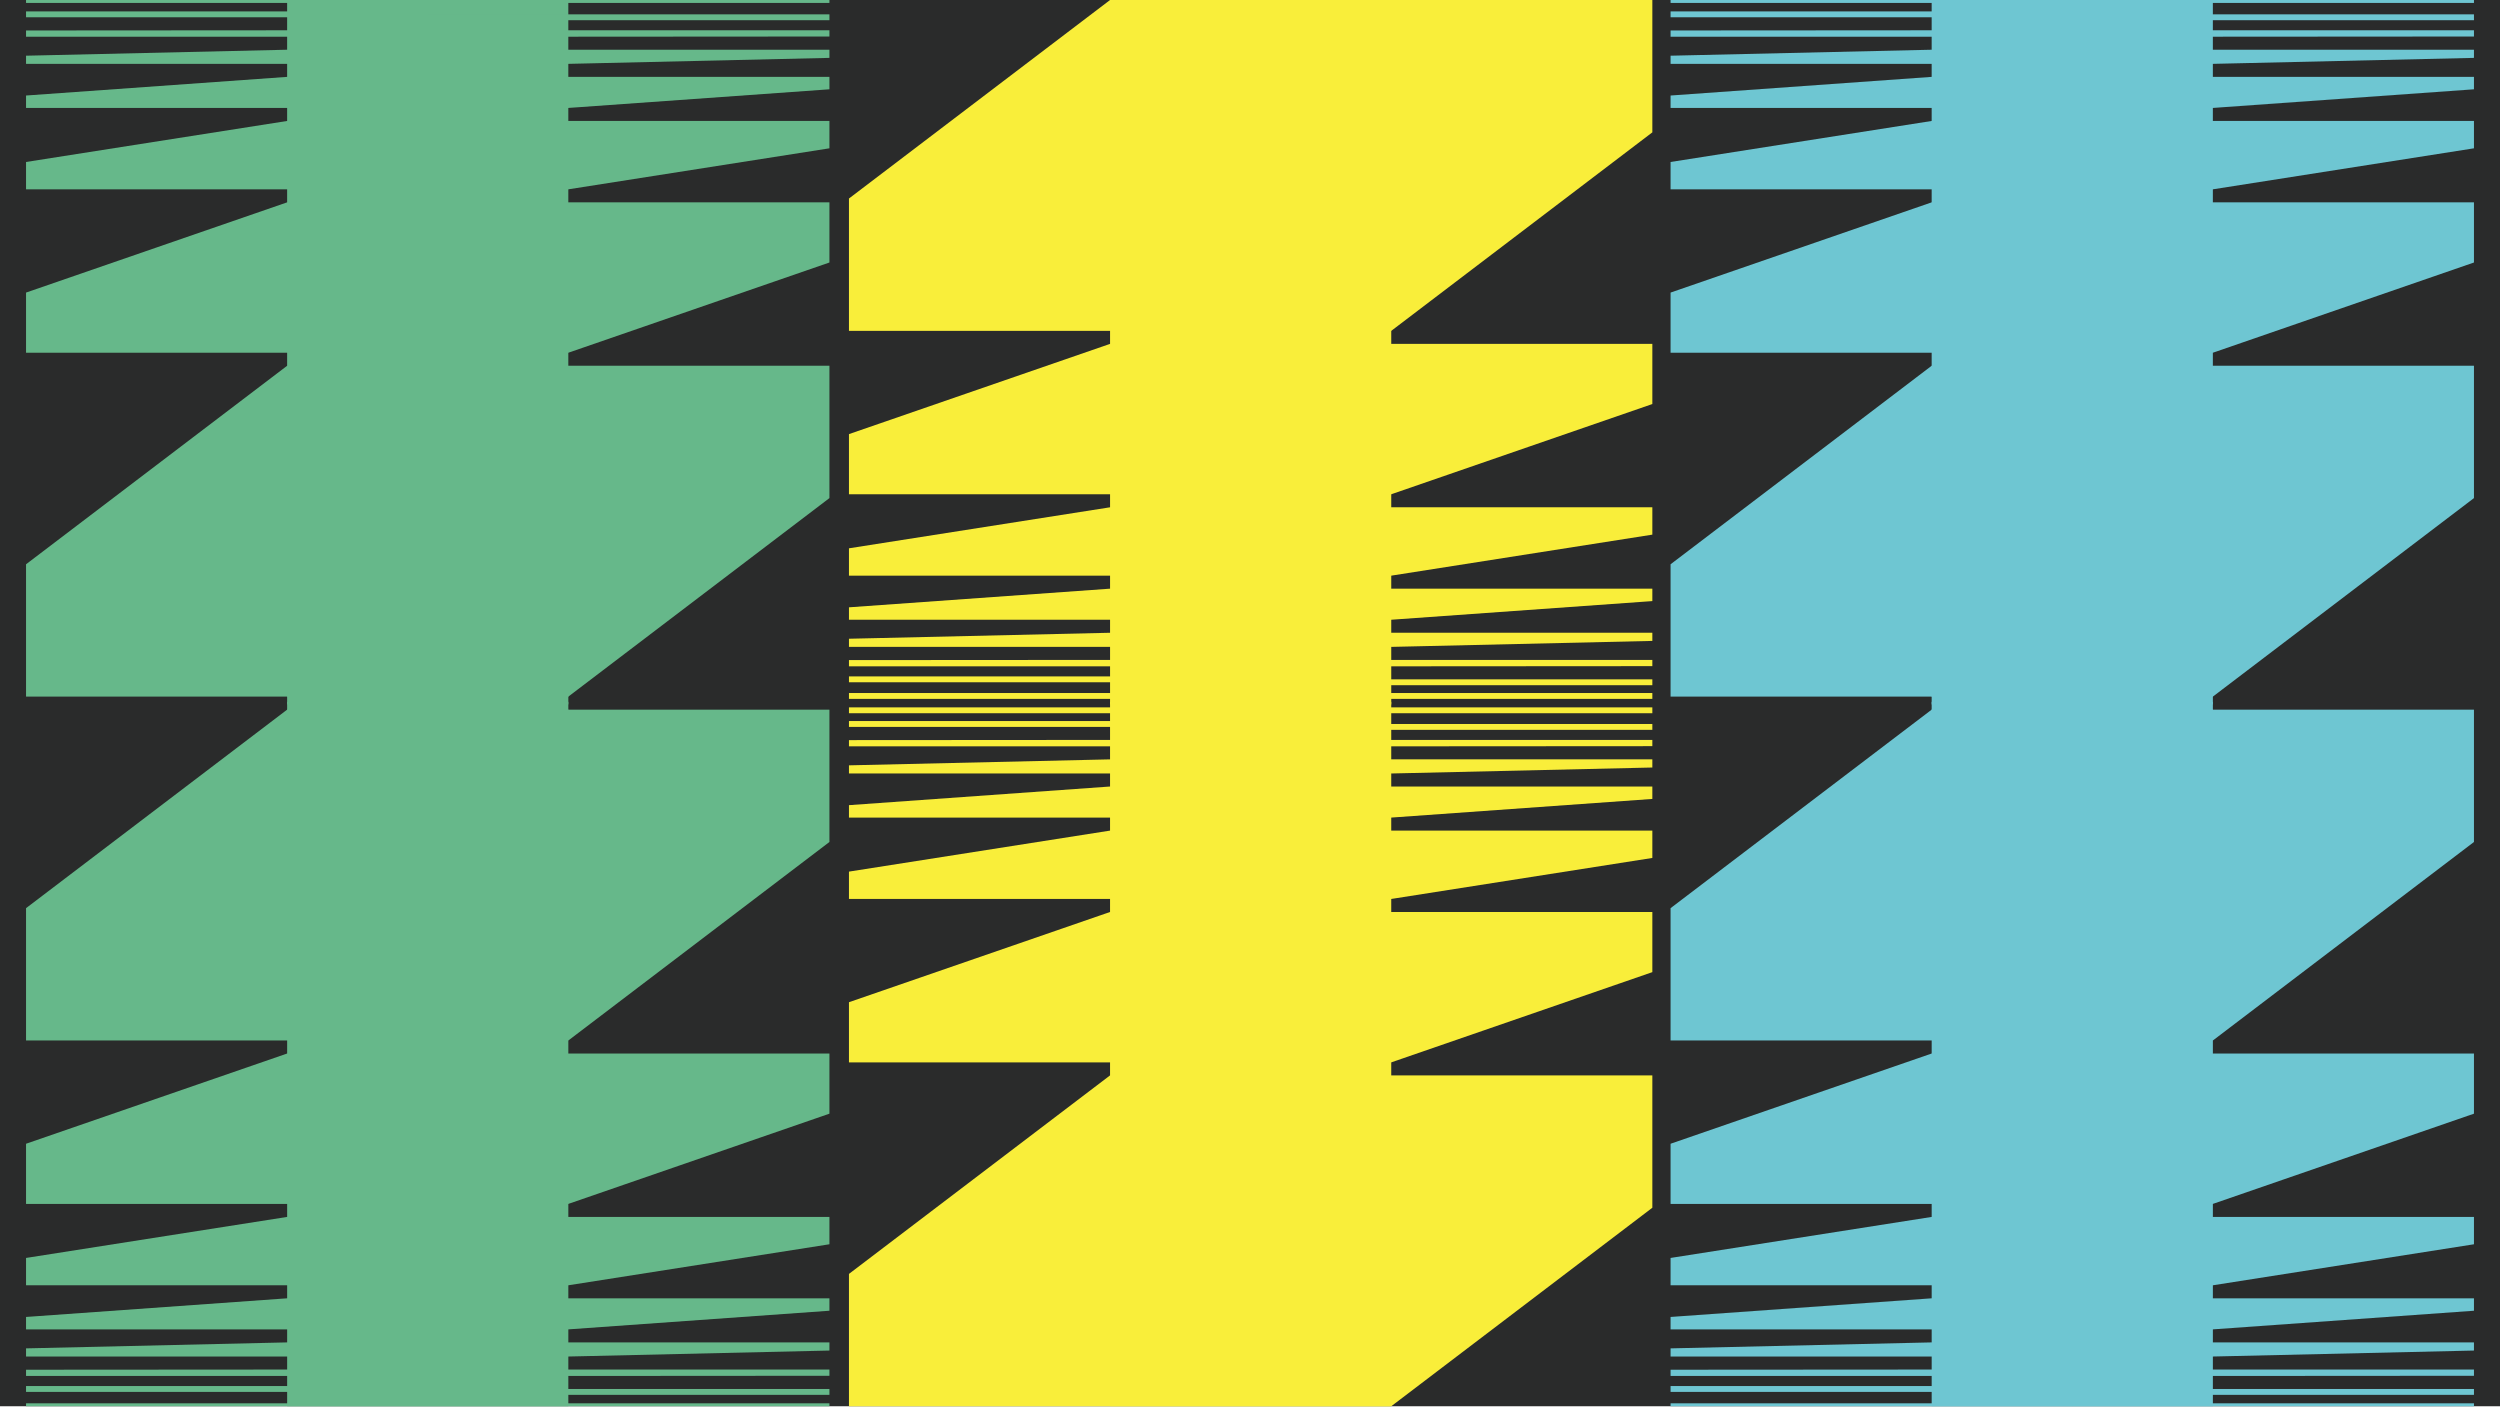
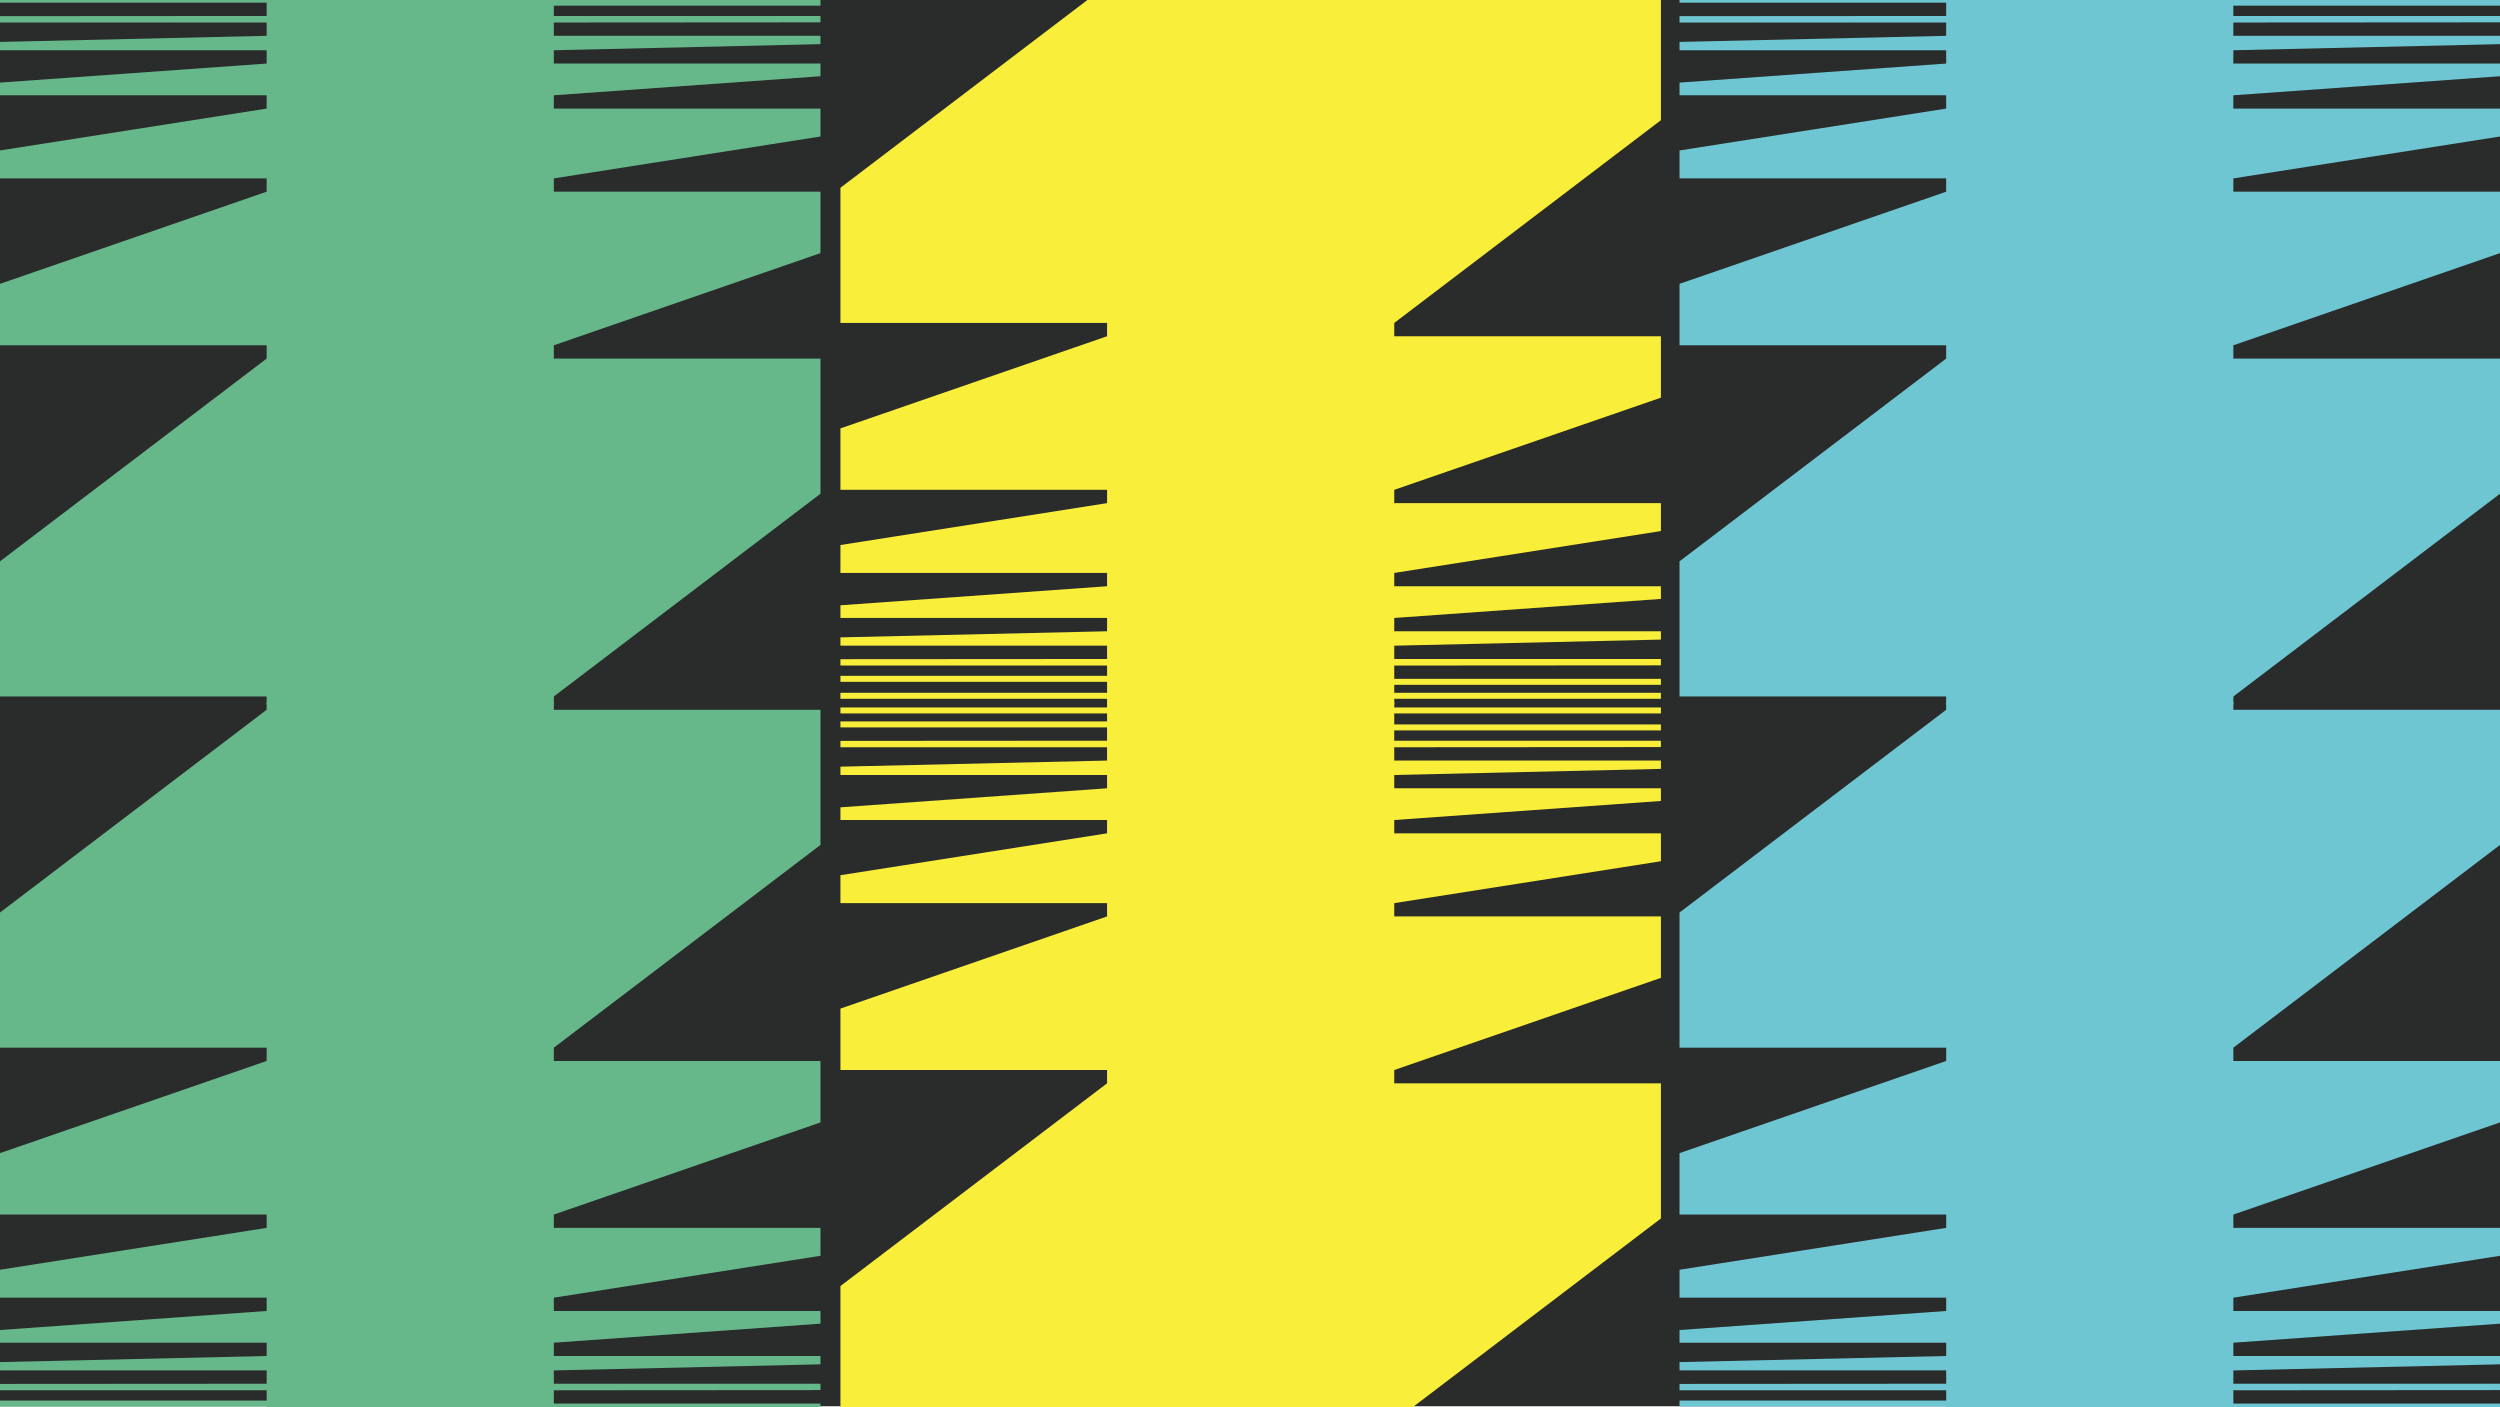
<svg xmlns="http://www.w3.org/2000/svg" id="Layer_1" data-name="Layer 1" viewBox="0 0 1920 1080">
  <defs>
    <style>
      .cls-1 {
        fill: #f9ee3a;
      }

      .cls-2 {
        fill: #66b88a;
      }

      .cls-3 {
        fill: #2a2b2b;
      }

      .cls-4 {
        fill: #6ec6d2;
      }
    </style>
  </defs>
  <rect class="cls-3" width="1920" height="1080" />
-   <polygon class="cls-1" points="1068.48 533 852.52 533 852.52 541 1068.48 541 1068.48 533" />
-   <polygon class="cls-1" points="1068.48 539 852.52 539 852.52 547 1068.48 547 1068.48 539" />
-   <polygon class="cls-4" points="1699.48 547 1483.52 547 1483.52 539 1699.48 539 1699.48 547" />
-   <polygon class="cls-4" points="1699.48 541 1483.52 541 1483.52 533 1699.48 533 1699.48 541" />
-   <polygon class="cls-2" points="436.48 547 220.52 547 220.52 539 436.48 539 436.48 547" />
-   <polygon class="cls-2" points="436.48 541 220.52 541 220.52 533 436.48 533 436.48 541" />
-   <g>
-     <rect class="cls-2" x="220.52" width="215.95" height="535" />
+   <g transform="translate(960 540) scale(1.02128) translate(-960.00 -540.00)">
+     <polygon class="cls-1" points="1068.48 533 852.52 533 852.52 541 1068.48 541 1068.48 533" />
+     <polygon class="cls-1" points="1068.48 539 852.52 539 852.52 547 1068.48 547 1068.48 539" />
+     <polygon class="cls-4" points="1699.48 547 1483.52 547 1483.52 539 1699.48 539 1699.48 547" />
+     <polygon class="cls-4" points="1699.48 541 1483.52 541 1483.52 533 1699.48 533 1699.48 541" />
+     <polygon class="cls-2" points="436.48 547 220.52 547 220.52 539 436.48 539 436.48 547" />
+     <polygon class="cls-2" points="436.48 541 220.52 541 220.52 533 436.48 533 436.48 541" />
    <g>
-       <polygon class="cls-2" points="220.52 280.9 20 433.36 20 535 220.52 535 328.5 535 328.5 280.9 220.52 280.9" />
-       <polygon class="cls-2" points="220.52 155.4 20 224.7 20 270.9 220.52 270.9 328.5 270.9 328.5 155.4 220.52 155.4" />
-       <polygon class="cls-2" points="220.52 92.9 20 124.4 20 145.4 220.52 145.4 328.5 145.4 328.5 92.9 220.52 92.9" />
-       <polygon class="cls-2" points="220.52 59.04 20 73.36 20 82.9 220.52 82.9 328.5 82.9 328.5 59.04 220.52 59.04" />
-       <polygon class="cls-2" points="220.52 38.19 20 42.78 20 49.04 220.52 49.04 328.5 49.04 328.5 38.19 220.52 38.19" />
-       <polygon class="cls-2" points="220.52 23.26 20 23.4 20 28.19 220.52 28.19 328.5 28.19 328.5 23.26 220.52 23.26" />
-       <polygon class="cls-2" points="328.5 13.26 20 13.26 20 8.76 328.5 8.76 328.5 13.26" />
-       <polygon class="cls-2" points="328.5 2.25 20 2.25 20 0 328.5 0 328.5 2.25" />
+       <rect class="cls-2" x="220.52" width="215.95" height="535" />
+       <g>
+         <polygon class="cls-2" points="220.52 280.9 20 433.36 20 535 220.52 535 328.5 535 328.5 280.9 220.52 280.9" />
+         <polygon class="cls-2" points="220.52 155.4 20 224.7 20 270.9 220.52 270.9 328.5 270.9 328.5 155.4 220.52 155.4" />
+         <polygon class="cls-2" points="220.52 92.9 20 124.4 20 145.4 220.52 145.4 328.5 145.4 328.5 92.9 220.52 92.9" />
+         <polygon class="cls-2" points="220.52 59.04 20 73.36 20 82.9 220.52 82.9 328.5 82.9 328.5 59.04 220.52 59.04" />
+         <polygon class="cls-2" points="220.52 38.19 20 42.78 20 49.04 220.52 49.04 328.5 49.04 328.5 38.19 220.52 38.19" />
+         <polygon class="cls-2" points="220.52 23.26 20 23.4 20 28.19 220.52 28.19 328.5 28.19 328.5 23.26 220.52 23.26" />
+         <polygon class="cls-2" points="328.5 13.26 20 13.26 20 8.76 328.5 8.76 328.5 13.26" />
+         <polygon class="cls-2" points="328.5 2.25 20 2.25 20 0 328.5 0 328.5 2.25" />
+       </g>
+       <g>
+         <polygon class="cls-2" points="436.48 535 637 382.54 637 280.9 436.48 280.9 328.5 280.9 328.5 535 436.48 535" />
+         <polygon class="cls-2" points="436.48 270.9 637 201.6 637 155.4 436.48 155.4 328.5 155.4 328.5 270.9 436.48 270.9" />
+         <polygon class="cls-2" points="436.48 145.4 637 113.9 637 92.9 436.48 92.9 328.5 92.9 328.5 145.4 436.48 145.4" />
+         <polygon class="cls-2" points="436.48 82.9 637 68.58 637 59.04 436.48 59.04 328.5 59.04 328.5 82.9 436.48 82.9" />
+         <polygon class="cls-2" points="436.48 49.04 637 44.45 637 38.19 436.48 38.19 328.5 38.19 328.5 49.04 436.48 49.04" />
+         <polygon class="cls-2" points="436.48 28.19 637 28.05 637 23.26 436.48 23.26 328.5 23.26 328.5 28.19 436.48 28.19" />
+         <polygon class="cls-2" points="328.5 11.02 637 11.02 637 15.52 328.5 15.52 328.5 11.02" />
+         <polygon class="cls-2" points="328.5 0 637 0 637 2.25 328.5 2.25 328.5 0" />
+       </g>
    </g>
    <g>
-       <polygon class="cls-2" points="436.48 535 637 382.54 637 280.9 436.48 280.9 328.5 280.9 328.5 535 436.48 535" />
-       <polygon class="cls-2" points="436.48 270.9 637 201.6 637 155.4 436.48 155.4 328.5 155.4 328.5 270.9 436.48 270.9" />
-       <polygon class="cls-2" points="436.48 145.4 637 113.9 637 92.9 436.48 92.9 328.5 92.9 328.5 145.4 436.48 145.4" />
-       <polygon class="cls-2" points="436.48 82.9 637 68.58 637 59.04 436.48 59.04 328.5 59.04 328.5 82.9 436.48 82.9" />
-       <polygon class="cls-2" points="436.48 49.04 637 44.45 637 38.19 436.48 38.19 328.5 38.19 328.5 49.04 436.48 49.04" />
-       <polygon class="cls-2" points="436.48 28.19 637 28.05 637 23.26 436.48 23.26 328.5 23.26 328.5 28.19 436.48 28.19" />
-       <polygon class="cls-2" points="328.5 11.02 637 11.02 637 15.52 328.5 15.52 328.5 11.02" />
-       <polygon class="cls-2" points="328.5 0 637 0 637 2.25 328.5 2.25 328.5 0" />
-     </g>
-   </g>
-   <g>
-     <rect class="cls-2" x="220.53" y="545" width="215.95" height="535" />
-     <g>
-       <polygon class="cls-2" points="436.48 799.1 637 646.64 637 545 436.48 545 328.5 545 328.5 799.1 436.48 799.1" />
-       <polygon class="cls-2" points="436.48 924.6 637 855.3 637 809.1 436.48 809.1 328.5 809.1 328.5 924.6 436.48 924.6" />
-       <polygon class="cls-2" points="436.48 987.1 637 955.6 637 934.6 436.48 934.6 328.5 934.6 328.5 987.1 436.48 987.1" />
-       <polygon class="cls-2" points="436.48 1020.96 637 1006.64 637 997.1 436.48 997.1 328.5 997.1 328.5 1020.96 436.48 1020.96" />
-       <polygon class="cls-2" points="436.48 1041.81 637 1037.22 637 1030.96 436.48 1030.96 328.5 1030.96 328.5 1041.81 436.48 1041.81" />
-       <polygon class="cls-2" points="436.48 1056.74 637 1056.6 637 1051.81 436.48 1051.81 328.5 1051.81 328.5 1056.74 436.48 1056.74" />
-       <polygon class="cls-2" points="328.5 1066.74 637 1066.74 637 1071.24 328.5 1071.24 328.5 1066.74" />
-       <polygon class="cls-2" points="328.5 1077.75 637 1077.75 637 1080 328.5 1080 328.5 1077.75" />
+       <rect class="cls-2" x="220.53" y="545" width="215.95" height="535" />
+       <g>
+         <polygon class="cls-2" points="436.48 799.1 637 646.64 637 545 436.48 545 328.5 545 328.5 799.1 436.48 799.1" />
+         <polygon class="cls-2" points="436.48 924.6 637 855.3 637 809.1 436.48 809.1 328.5 809.1 328.5 924.6 436.48 924.6" />
+         <polygon class="cls-2" points="436.48 987.1 637 955.6 637 934.6 436.48 934.6 328.5 934.6 328.5 987.1 436.48 987.1" />
+         <polygon class="cls-2" points="436.48 1020.96 637 1006.64 637 997.1 436.48 997.1 328.5 997.1 328.5 1020.96 436.48 1020.96" />
+         <polygon class="cls-2" points="436.48 1041.81 637 1037.22 637 1030.96 436.48 1030.96 328.5 1030.96 328.5 1041.81 436.48 1041.81" />
+         <polygon class="cls-2" points="436.48 1056.74 637 1056.6 637 1051.81 436.48 1051.81 328.5 1051.81 328.5 1056.74 436.48 1056.74" />
+         <polygon class="cls-2" points="328.5 1066.74 637 1066.74 637 1071.24 328.5 1071.24 328.5 1066.74" />
+         <polygon class="cls-2" points="328.5 1077.75 637 1077.75 637 1080 328.5 1080 328.5 1077.75" />
+       </g>
+       <g>
+         <polygon class="cls-2" points="220.52 545 20 697.46 20 799.1 220.52 799.1 328.5 799.1 328.5 545 220.52 545" />
+         <polygon class="cls-2" points="220.52 809.1 20 878.4 20 924.6 220.52 924.6 328.5 924.6 328.5 809.1 220.52 809.1" />
+         <polygon class="cls-2" points="220.52 934.6 20 966.1 20 987.1 220.52 987.1 328.5 987.1 328.5 934.6 220.52 934.6" />
+         <polygon class="cls-2" points="220.52 997.1 20 1011.42 20 1020.96 220.52 1020.96 328.5 1020.96 328.5 997.1 220.52 997.1" />
+         <polygon class="cls-2" points="220.52 1030.96 20 1035.55 20 1041.81 220.52 1041.81 328.5 1041.81 328.5 1030.96 220.52 1030.96" />
+         <polygon class="cls-2" points="220.52 1051.81 20 1051.95 20 1056.74 220.52 1056.74 328.5 1056.74 328.5 1051.81 220.52 1051.81" />
+         <polygon class="cls-2" points="328.5 1068.98 20 1068.98 20 1064.48 328.5 1064.48 328.5 1068.98" />
+         <polygon class="cls-2" points="328.5 1080 20 1080 20 1077.75 328.5 1077.75 328.5 1080" />
+       </g>
    </g>
    <g>
-       <polygon class="cls-2" points="220.52 545 20 697.46 20 799.1 220.52 799.1 328.5 799.1 328.5 545 220.52 545" />
-       <polygon class="cls-2" points="220.52 809.1 20 878.4 20 924.6 220.52 924.6 328.5 924.6 328.5 809.1 220.52 809.1" />
-       <polygon class="cls-2" points="220.52 934.6 20 966.1 20 987.1 220.52 987.1 328.5 987.1 328.5 934.6 220.52 934.6" />
-       <polygon class="cls-2" points="220.52 997.1 20 1011.42 20 1020.96 220.52 1020.96 328.5 1020.96 328.5 997.1 220.52 997.1" />
-       <polygon class="cls-2" points="220.52 1030.96 20 1035.55 20 1041.81 220.52 1041.81 328.5 1041.81 328.5 1030.96 220.52 1030.96" />
-       <polygon class="cls-2" points="220.52 1051.81 20 1051.95 20 1056.74 220.52 1056.74 328.5 1056.74 328.5 1051.81 220.52 1051.81" />
-       <polygon class="cls-2" points="328.5 1068.98 20 1068.98 20 1064.48 328.5 1064.48 328.5 1068.98" />
-       <polygon class="cls-2" points="328.5 1080 20 1080 20 1077.75 328.5 1077.75 328.5 1080" />
-     </g>
-   </g>
-   <g>
-     <rect class="cls-1" x="852.53" width="215.95" height="535" />
-     <g>
-       <polygon class="cls-1" points="1068.48 254.1 1269 101.64 1269 0 1068.48 0 960.5 0 960.5 254.1 1068.48 254.1" />
-       <polygon class="cls-1" points="1068.48 379.6 1269 310.3 1269 264.1 1068.48 264.1 960.5 264.1 960.5 379.6 1068.48 379.6" />
-       <polygon class="cls-1" points="1068.48 442.1 1269 410.6 1269 389.6 1068.48 389.6 960.5 389.6 960.5 442.1 1068.48 442.1" />
-       <polygon class="cls-1" points="1068.48 475.96 1269 461.64 1269 452.1 1068.48 452.1 960.5 452.1 960.5 475.96 1068.48 475.96" />
-       <polygon class="cls-1" points="1068.48 496.81 1269 492.22 1269 485.96 1068.48 485.96 960.5 485.96 960.5 496.81 1068.48 496.81" />
-       <polygon class="cls-1" points="1068.48 511.74 1269 511.6 1269 506.81 1068.48 506.81 960.5 506.81 960.5 511.74 1068.48 511.74" />
-       <polygon class="cls-1" points="960.5 521.74 1269 521.74 1269 526.24 960.5 526.24 960.5 521.74" />
-       <polygon class="cls-1" points="960.5 532.24 1269 532.24 1269 536.74 960.5 536.74 960.5 532.24" />
+       <rect class="cls-1" x="852.53" width="215.95" height="535" />
+       <g>
+         <polygon class="cls-1" points="1068.48 254.1 1269 101.64 1269 0 1068.48 0 960.5 0 960.5 254.1 1068.48 254.1" />
+         <polygon class="cls-1" points="1068.48 379.6 1269 310.3 1269 264.1 1068.48 264.1 960.5 264.1 960.5 379.6 1068.48 379.6" />
+         <polygon class="cls-1" points="1068.48 442.1 1269 410.6 1269 389.6 1068.48 389.6 960.5 389.6 960.5 442.1 1068.48 442.1" />
+         <polygon class="cls-1" points="1068.48 475.96 1269 461.64 1269 452.1 1068.48 452.1 960.5 452.1 960.5 475.96 1068.48 475.96" />
+         <polygon class="cls-1" points="1068.48 496.81 1269 492.22 1269 485.96 1068.48 485.96 960.5 485.96 960.5 496.81 1068.48 496.81" />
+         <polygon class="cls-1" points="1068.48 511.74 1269 511.6 1269 506.81 1068.48 506.81 960.5 506.81 960.5 511.74 1068.48 511.74" />
+         <polygon class="cls-1" points="960.5 521.74 1269 521.74 1269 526.24 960.5 526.24 960.5 521.74" />
+         <polygon class="cls-1" points="960.5 532.24 1269 532.24 1269 536.74 960.5 536.74 960.5 532.24" />
+       </g>
+       <g>
+         <polygon class="cls-1" points="852.52 0 652 152.46 652 254.1 852.52 254.1 960.5 254.1 960.5 0 852.52 0" />
+         <polygon class="cls-1" points="852.52 264.1 652 333.4 652 379.6 852.52 379.6 960.5 379.6 960.5 264.1 852.52 264.1" />
+         <polygon class="cls-1" points="852.52 389.6 652 421.1 652 442.1 852.52 442.1 960.5 442.1 960.5 389.6 852.52 389.6" />
+         <polygon class="cls-1" points="852.52 452.1 652 466.42 652 475.96 852.52 475.96 960.5 475.96 960.5 452.1 852.52 452.1" />
+         <polygon class="cls-1" points="852.52 485.96 652 490.55 652 496.81 852.52 496.81 960.5 496.81 960.5 485.96 852.52 485.96" />
+         <polygon class="cls-1" points="852.52 506.81 652 506.95 652 511.74 852.52 511.74 960.5 511.74 960.5 506.81 852.52 506.81" />
+         <polygon class="cls-1" points="960.5 523.98 652 523.98 652 519.48 960.5 519.48 960.5 523.98" />
+         <polygon class="cls-1" points="960.5 536.74 652 536.74 652 532.24 960.5 532.24 960.5 536.74" />
+       </g>
    </g>
    <g>
-       <polygon class="cls-1" points="852.52 0 652 152.46 652 254.1 852.52 254.1 960.5 254.1 960.5 0 852.52 0" />
-       <polygon class="cls-1" points="852.52 264.1 652 333.4 652 379.6 852.52 379.6 960.5 379.6 960.5 264.1 852.52 264.1" />
-       <polygon class="cls-1" points="852.52 389.6 652 421.1 652 442.1 852.52 442.1 960.5 442.1 960.5 389.6 852.52 389.6" />
-       <polygon class="cls-1" points="852.52 452.1 652 466.42 652 475.96 852.52 475.96 960.5 475.96 960.5 452.1 852.52 452.1" />
-       <polygon class="cls-1" points="852.52 485.96 652 490.55 652 496.81 852.52 496.81 960.5 496.81 960.5 485.96 852.52 485.96" />
-       <polygon class="cls-1" points="852.52 506.81 652 506.95 652 511.74 852.52 511.74 960.5 511.74 960.5 506.81 852.52 506.81" />
-       <polygon class="cls-1" points="960.5 523.98 652 523.98 652 519.48 960.5 519.48 960.5 523.98" />
-       <polygon class="cls-1" points="960.5 536.74 652 536.74 652 532.24 960.5 532.24 960.5 536.74" />
-     </g>
-   </g>
-   <g>
-     <rect class="cls-1" x="852.52" y="545" width="215.95" height="535" />
-     <g>
-       <polygon class="cls-1" points="852.52 825.9 652 978.36 652 1080 852.52 1080 960.5 1080 960.5 825.9 852.52 825.9" />
-       <polygon class="cls-1" points="852.52 700.4 652 769.7 652 815.9 852.52 815.9 960.5 815.9 960.5 700.4 852.52 700.4" />
-       <polygon class="cls-1" points="852.52 637.9 652 669.4 652 690.4 852.52 690.4 960.5 690.4 960.5 637.9 852.52 637.9" />
-       <polygon class="cls-1" points="852.52 604.04 652 618.36 652 627.9 852.52 627.9 960.5 627.9 960.5 604.04 852.52 604.04" />
-       <polygon class="cls-1" points="852.52 583.19 652 587.78 652 594.04 852.52 594.04 960.5 594.04 960.5 583.19 852.52 583.19" />
-       <polygon class="cls-1" points="852.52 568.26 652 568.4 652 573.19 852.52 573.19 960.5 573.19 960.5 568.26 852.52 568.26" />
-       <polygon class="cls-1" points="960.5 558.26 652 558.26 652 553.76 960.5 553.76 960.5 558.26" />
-       <polygon class="cls-1" points="960.5 547.76 652 547.76 652 543.26 960.5 543.26 960.5 547.76" />
+       <rect class="cls-1" x="852.52" y="545" width="215.95" height="535" />
+       <g>
+         <polygon class="cls-1" points="852.52 825.9 652 978.36 652 1080 852.52 1080 960.5 1080 960.5 825.9 852.52 825.9" />
+         <polygon class="cls-1" points="852.52 700.4 652 769.7 652 815.9 852.52 815.9 960.5 815.9 960.5 700.4 852.52 700.4" />
+         <polygon class="cls-1" points="852.52 637.9 652 669.4 652 690.4 852.52 690.4 960.5 690.4 960.5 637.9 852.52 637.9" />
+         <polygon class="cls-1" points="852.52 604.04 652 618.36 652 627.9 852.52 627.9 960.5 627.9 960.5 604.04 852.52 604.04" />
+         <polygon class="cls-1" points="852.52 583.19 652 587.78 652 594.04 852.52 594.04 960.5 594.04 960.5 583.19 852.52 583.19" />
+         <polygon class="cls-1" points="852.52 568.26 652 568.4 652 573.19 852.52 573.19 960.5 573.19 960.5 568.26 852.52 568.26" />
+         <polygon class="cls-1" points="960.5 558.26 652 558.26 652 553.76 960.5 553.76 960.5 558.26" />
+         <polygon class="cls-1" points="960.5 547.76 652 547.76 652 543.26 960.5 543.26 960.5 547.76" />
+       </g>
+       <g>
+         <polygon class="cls-1" points="1068.48 1080 1269 927.54 1269 825.9 1068.48 825.9 960.5 825.9 960.5 1080 1068.48 1080" />
+         <polygon class="cls-1" points="1068.48 815.9 1269 746.6 1269 700.4 1068.48 700.4 960.5 700.4 960.5 815.9 1068.48 815.9" />
+         <polygon class="cls-1" points="1068.48 690.4 1269 658.9 1269 637.9 1068.48 637.9 960.5 637.9 960.5 690.4 1068.48 690.4" />
+         <polygon class="cls-1" points="1068.48 627.9 1269 613.58 1269 604.04 1068.48 604.04 960.5 604.04 960.5 627.9 1068.48 627.9" />
+         <polygon class="cls-1" points="1068.48 594.04 1269 589.45 1269 583.19 1068.48 583.19 960.5 583.19 960.5 594.04 1068.48 594.04" />
+         <polygon class="cls-1" points="1068.48 573.19 1269 573.05 1269 568.26 1068.48 568.26 960.5 568.26 960.5 573.19 1068.48 573.19" />
+         <polygon class="cls-1" points="960.5 556.02 1269 556.02 1269 560.52 960.5 560.52 960.5 556.02" />
+         <polygon class="cls-1" points="960.5 543.26 1269 543.26 1269 547.76 960.5 547.76 960.5 543.26" />
+       </g>
    </g>
    <g>
-       <polygon class="cls-1" points="1068.48 1080 1269 927.54 1269 825.9 1068.48 825.9 960.5 825.9 960.5 1080 1068.48 1080" />
-       <polygon class="cls-1" points="1068.48 815.9 1269 746.6 1269 700.4 1068.48 700.4 960.5 700.4 960.5 815.9 1068.48 815.9" />
-       <polygon class="cls-1" points="1068.48 690.4 1269 658.9 1269 637.9 1068.48 637.9 960.5 637.9 960.5 690.4 1068.48 690.4" />
-       <polygon class="cls-1" points="1068.48 627.9 1269 613.58 1269 604.04 1068.48 604.04 960.5 604.04 960.5 627.9 1068.48 627.9" />
-       <polygon class="cls-1" points="1068.48 594.04 1269 589.45 1269 583.19 1068.48 583.19 960.5 583.19 960.5 594.04 1068.48 594.04" />
-       <polygon class="cls-1" points="1068.48 573.19 1269 573.05 1269 568.26 1068.48 568.26 960.5 568.26 960.5 573.19 1068.48 573.19" />
-       <polygon class="cls-1" points="960.5 556.02 1269 556.02 1269 560.52 960.5 560.52 960.5 556.02" />
-       <polygon class="cls-1" points="960.5 543.26 1269 543.26 1269 547.76 960.5 547.76 960.5 543.26" />
-     </g>
-   </g>
-   <g>
-     <rect class="cls-4" x="1483.53" y="545" width="215.95" height="535" />
-     <g>
-       <polygon class="cls-4" points="1699.48 799.1 1900 646.64 1900 545 1699.48 545 1591.5 545 1591.5 799.1 1699.48 799.1" />
-       <polygon class="cls-4" points="1699.48 924.6 1900 855.3 1900 809.1 1699.48 809.1 1591.5 809.1 1591.5 924.6 1699.48 924.6" />
-       <polygon class="cls-4" points="1699.48 987.1 1900 955.6 1900 934.6 1699.48 934.6 1591.5 934.6 1591.5 987.1 1699.48 987.1" />
-       <polygon class="cls-4" points="1699.48 1020.96 1900 1006.64 1900 997.1 1699.48 997.1 1591.5 997.1 1591.5 1020.96 1699.48 1020.96" />
-       <polygon class="cls-4" points="1699.48 1041.81 1900 1037.22 1900 1030.96 1699.48 1030.96 1591.5 1030.96 1591.5 1041.81 1699.48 1041.81" />
-       <polygon class="cls-4" points="1699.48 1056.74 1900 1056.6 1900 1051.81 1699.48 1051.81 1591.5 1051.81 1591.5 1056.74 1699.48 1056.74" />
-       <polygon class="cls-4" points="1591.5 1066.74 1900 1066.74 1900 1071.24 1591.5 1071.24 1591.5 1066.74" />
-       <polygon class="cls-4" points="1591.5 1077.75 1900 1077.75 1900 1080 1591.5 1080 1591.5 1077.75" />
+       <rect class="cls-4" x="1483.53" y="545" width="215.95" height="535" />
+       <g>
+         <polygon class="cls-4" points="1699.48 799.1 1900 646.64 1900 545 1699.48 545 1591.5 545 1591.5 799.1 1699.48 799.1" />
+         <polygon class="cls-4" points="1699.48 924.6 1900 855.3 1900 809.1 1699.48 809.1 1591.5 809.1 1591.5 924.6 1699.48 924.6" />
+         <polygon class="cls-4" points="1699.48 987.1 1900 955.6 1900 934.6 1699.48 934.6 1591.5 934.6 1591.5 987.1 1699.48 987.1" />
+         <polygon class="cls-4" points="1699.48 1020.96 1900 1006.64 1900 997.1 1699.48 997.1 1591.5 997.1 1591.5 1020.96 1699.48 1020.96" />
+         <polygon class="cls-4" points="1699.48 1041.81 1900 1037.22 1900 1030.96 1699.48 1030.96 1591.5 1030.96 1591.5 1041.81 1699.48 1041.81" />
+         <polygon class="cls-4" points="1699.48 1056.74 1900 1056.6 1900 1051.81 1699.48 1051.81 1591.5 1051.81 1591.5 1056.74 1699.48 1056.74" />
+         <polygon class="cls-4" points="1591.5 1066.74 1900 1066.74 1900 1071.24 1591.5 1071.24 1591.5 1066.74" />
+         <polygon class="cls-4" points="1591.5 1077.75 1900 1077.75 1900 1080 1591.5 1080 1591.5 1077.75" />
+       </g>
+       <g>
+         <polygon class="cls-4" points="1483.52 545 1283 697.46 1283 799.1 1483.52 799.1 1591.5 799.1 1591.5 545 1483.52 545" />
+         <polygon class="cls-4" points="1483.52 809.1 1283 878.4 1283 924.6 1483.52 924.6 1591.5 924.6 1591.5 809.1 1483.52 809.1" />
+         <polygon class="cls-4" points="1483.52 934.6 1283 966.1 1283 987.1 1483.52 987.1 1591.5 987.1 1591.5 934.6 1483.52 934.6" />
+         <polygon class="cls-4" points="1483.52 997.1 1283 1011.42 1283 1020.96 1483.52 1020.96 1591.5 1020.96 1591.5 997.1 1483.52 997.1" />
+         <polygon class="cls-4" points="1483.52 1030.96 1283 1035.55 1283 1041.81 1483.52 1041.81 1591.5 1041.81 1591.5 1030.96 1483.52 1030.96" />
+         <polygon class="cls-4" points="1483.52 1051.81 1283 1051.95 1283 1056.74 1483.52 1056.74 1591.5 1056.74 1591.5 1051.81 1483.52 1051.81" />
+         <polygon class="cls-4" points="1591.5 1068.98 1283 1068.98 1283 1064.48 1591.5 1064.48 1591.5 1068.98" />
+         <polygon class="cls-4" points="1591.5 1080 1283 1080 1283 1077.75 1591.5 1077.75 1591.5 1080" />
+       </g>
    </g>
    <g>
-       <polygon class="cls-4" points="1483.52 545 1283 697.46 1283 799.1 1483.52 799.1 1591.5 799.1 1591.5 545 1483.52 545" />
-       <polygon class="cls-4" points="1483.52 809.1 1283 878.4 1283 924.6 1483.52 924.6 1591.5 924.6 1591.5 809.1 1483.52 809.1" />
-       <polygon class="cls-4" points="1483.52 934.6 1283 966.1 1283 987.1 1483.52 987.1 1591.5 987.1 1591.5 934.6 1483.52 934.6" />
-       <polygon class="cls-4" points="1483.52 997.1 1283 1011.42 1283 1020.96 1483.52 1020.96 1591.5 1020.96 1591.5 997.1 1483.52 997.1" />
-       <polygon class="cls-4" points="1483.52 1030.96 1283 1035.55 1283 1041.81 1483.52 1041.81 1591.5 1041.81 1591.5 1030.96 1483.52 1030.96" />
-       <polygon class="cls-4" points="1483.52 1051.81 1283 1051.95 1283 1056.74 1483.52 1056.74 1591.5 1056.74 1591.5 1051.81 1483.52 1051.81" />
-       <polygon class="cls-4" points="1591.5 1068.98 1283 1068.98 1283 1064.48 1591.5 1064.48 1591.5 1068.98" />
-       <polygon class="cls-4" points="1591.5 1080 1283 1080 1283 1077.75 1591.5 1077.75 1591.5 1080" />
-     </g>
-   </g>
-   <g>
-     <rect class="cls-4" x="1483.52" width="215.95" height="535" />
-     <g>
-       <polygon class="cls-4" points="1483.52 280.9 1283 433.36 1283 535 1483.52 535 1591.5 535 1591.5 280.9 1483.52 280.9" />
-       <polygon class="cls-4" points="1483.52 155.4 1283 224.7 1283 270.9 1483.52 270.9 1591.5 270.9 1591.5 155.4 1483.52 155.4" />
-       <polygon class="cls-4" points="1483.52 92.9 1283 124.4 1283 145.4 1483.52 145.4 1591.5 145.4 1591.5 92.9 1483.52 92.9" />
-       <polygon class="cls-4" points="1483.52 59.04 1283 73.36 1283 82.9 1483.52 82.9 1591.5 82.9 1591.5 59.04 1483.52 59.04" />
-       <polygon class="cls-4" points="1483.52 38.19 1283 42.78 1283 49.04 1483.52 49.04 1591.5 49.04 1591.5 38.19 1483.52 38.19" />
-       <polygon class="cls-4" points="1483.52 23.26 1283 23.4 1283 28.19 1483.52 28.19 1591.5 28.19 1591.5 23.26 1483.52 23.26" />
-       <polygon class="cls-4" points="1591.5 13.26 1283 13.26 1283 8.76 1591.5 8.76 1591.5 13.26" />
-       <polygon class="cls-4" points="1591.5 2.25 1283 2.25 1283 0 1591.5 0 1591.5 2.25" />
-     </g>
-     <g>
-       <polygon class="cls-4" points="1699.48 535 1900 382.54 1900 280.9 1699.48 280.9 1591.5 280.9 1591.5 535 1699.48 535" />
-       <polygon class="cls-4" points="1699.48 270.9 1900 201.6 1900 155.4 1699.48 155.4 1591.5 155.4 1591.5 270.9 1699.48 270.9" />
-       <polygon class="cls-4" points="1699.48 145.4 1900 113.9 1900 92.9 1699.48 92.9 1591.5 92.9 1591.5 145.4 1699.48 145.4" />
-       <polygon class="cls-4" points="1699.48 82.9 1900 68.58 1900 59.04 1699.48 59.04 1591.5 59.04 1591.5 82.9 1699.48 82.9" />
-       <polygon class="cls-4" points="1699.48 49.04 1900 44.45 1900 38.19 1699.48 38.19 1591.5 38.19 1591.5 49.04 1699.48 49.04" />
-       <polygon class="cls-4" points="1699.48 28.19 1900 28.05 1900 23.26 1699.48 23.26 1591.5 23.26 1591.5 28.19 1699.48 28.19" />
-       <polygon class="cls-4" points="1591.5 11.02 1900 11.02 1900 15.52 1591.5 15.52 1591.5 11.02" />
-       <polygon class="cls-4" points="1591.5 0 1900 0 1900 2.25 1591.5 2.25 1591.5 0" />
+       <rect class="cls-4" x="1483.52" width="215.95" height="535" />
+       <g>
+         <polygon class="cls-4" points="1483.52 280.9 1283 433.36 1283 535 1483.52 535 1591.5 535 1591.5 280.9 1483.52 280.9" />
+         <polygon class="cls-4" points="1483.52 155.4 1283 224.7 1283 270.9 1483.52 270.9 1591.5 270.9 1591.5 155.4 1483.52 155.4" />
+         <polygon class="cls-4" points="1483.52 92.9 1283 124.4 1283 145.4 1483.52 145.4 1591.5 145.4 1591.5 92.9 1483.52 92.9" />
+         <polygon class="cls-4" points="1483.52 59.04 1283 73.36 1283 82.9 1483.52 82.9 1591.5 82.9 1591.5 59.04 1483.52 59.04" />
+         <polygon class="cls-4" points="1483.52 38.19 1283 42.78 1283 49.04 1483.52 49.04 1591.5 49.04 1591.5 38.19 1483.52 38.19" />
+         <polygon class="cls-4" points="1483.52 23.26 1283 23.4 1283 28.19 1483.52 28.19 1591.5 28.19 1591.5 23.26 1483.52 23.26" />
+         <polygon class="cls-4" points="1591.5 13.26 1283 13.26 1283 8.76 1591.5 8.76 1591.5 13.26" />
+         <polygon class="cls-4" points="1591.5 2.25 1283 2.25 1283 0 1591.5 0 1591.5 2.25" />
+       </g>
+       <g>
+         <polygon class="cls-4" points="1699.48 535 1900 382.54 1900 280.9 1699.48 280.9 1591.5 280.9 1591.5 535 1699.48 535" />
+         <polygon class="cls-4" points="1699.48 270.9 1900 201.6 1900 155.4 1699.48 155.4 1591.5 155.4 1591.5 270.9 1699.48 270.9" />
+         <polygon class="cls-4" points="1699.48 145.4 1900 113.9 1900 92.9 1699.48 92.9 1591.5 92.9 1591.5 145.4 1699.48 145.4" />
+         <polygon class="cls-4" points="1699.48 82.9 1900 68.58 1900 59.04 1699.48 59.04 1591.5 59.04 1591.5 82.9 1699.48 82.9" />
+         <polygon class="cls-4" points="1699.48 49.04 1900 44.45 1900 38.19 1699.48 38.19 1591.5 38.19 1591.5 49.04 1699.48 49.04" />
+         <polygon class="cls-4" points="1699.48 28.19 1900 28.05 1900 23.26 1699.48 23.26 1591.5 23.26 1591.5 28.19 1699.48 28.19" />
+         <polygon class="cls-4" points="1591.5 11.02 1900 11.02 1900 15.52 1591.5 15.52 1591.5 11.02" />
+         <polygon class="cls-4" points="1591.5 0 1900 0 1900 2.25 1591.5 2.25 1591.5 0" />
+       </g>
    </g>
  </g>
</svg>
